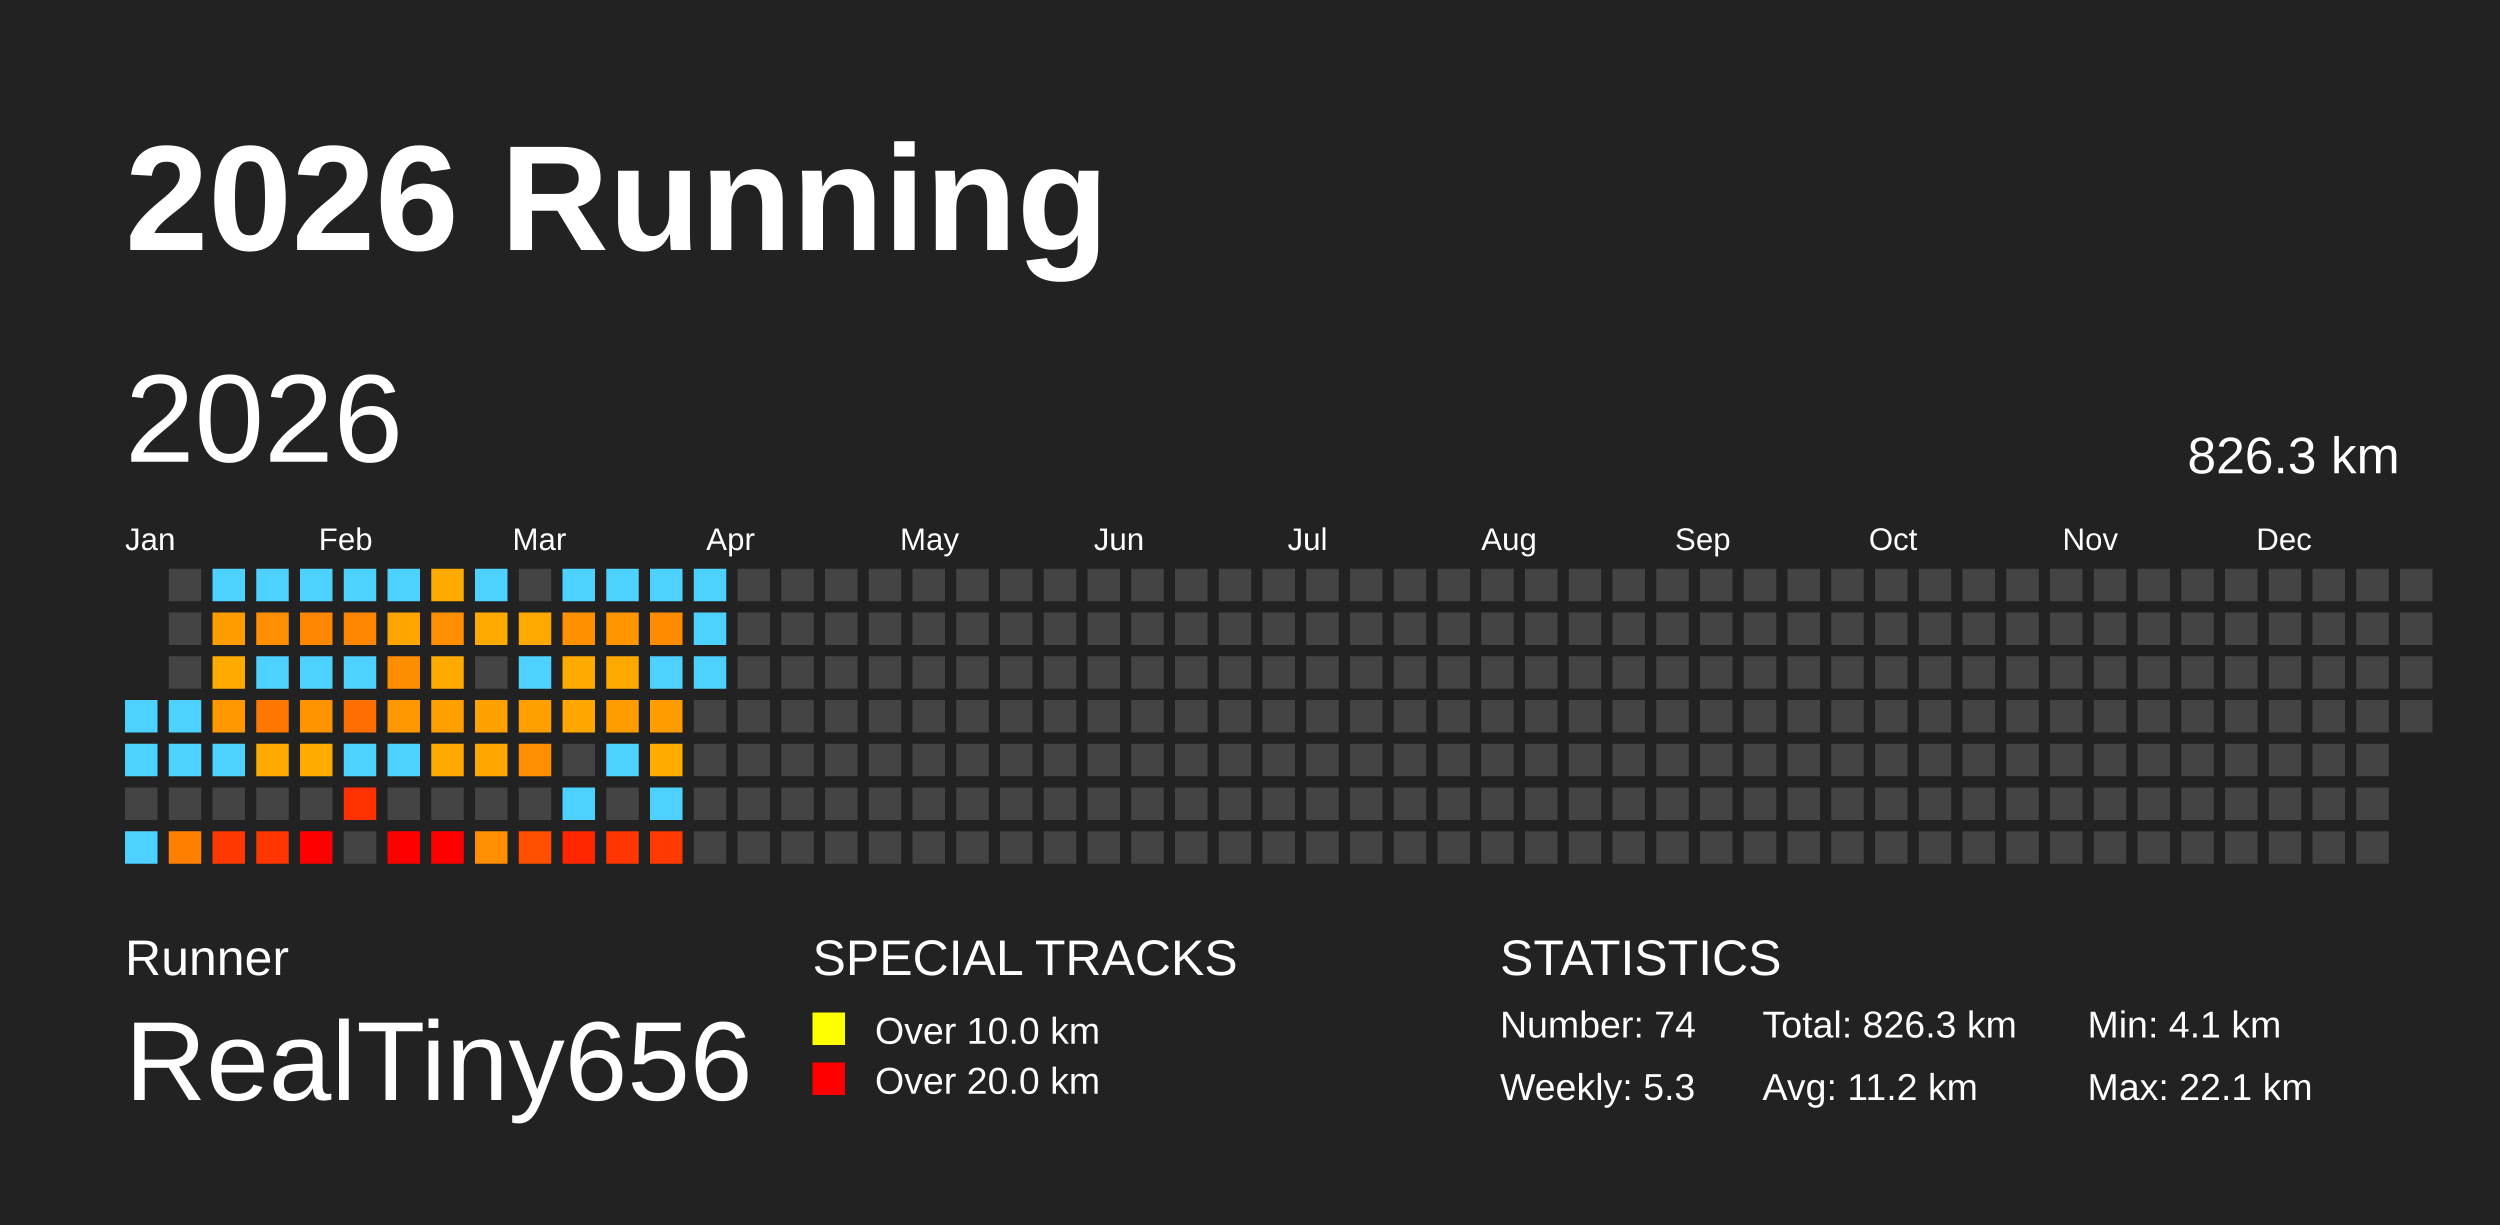
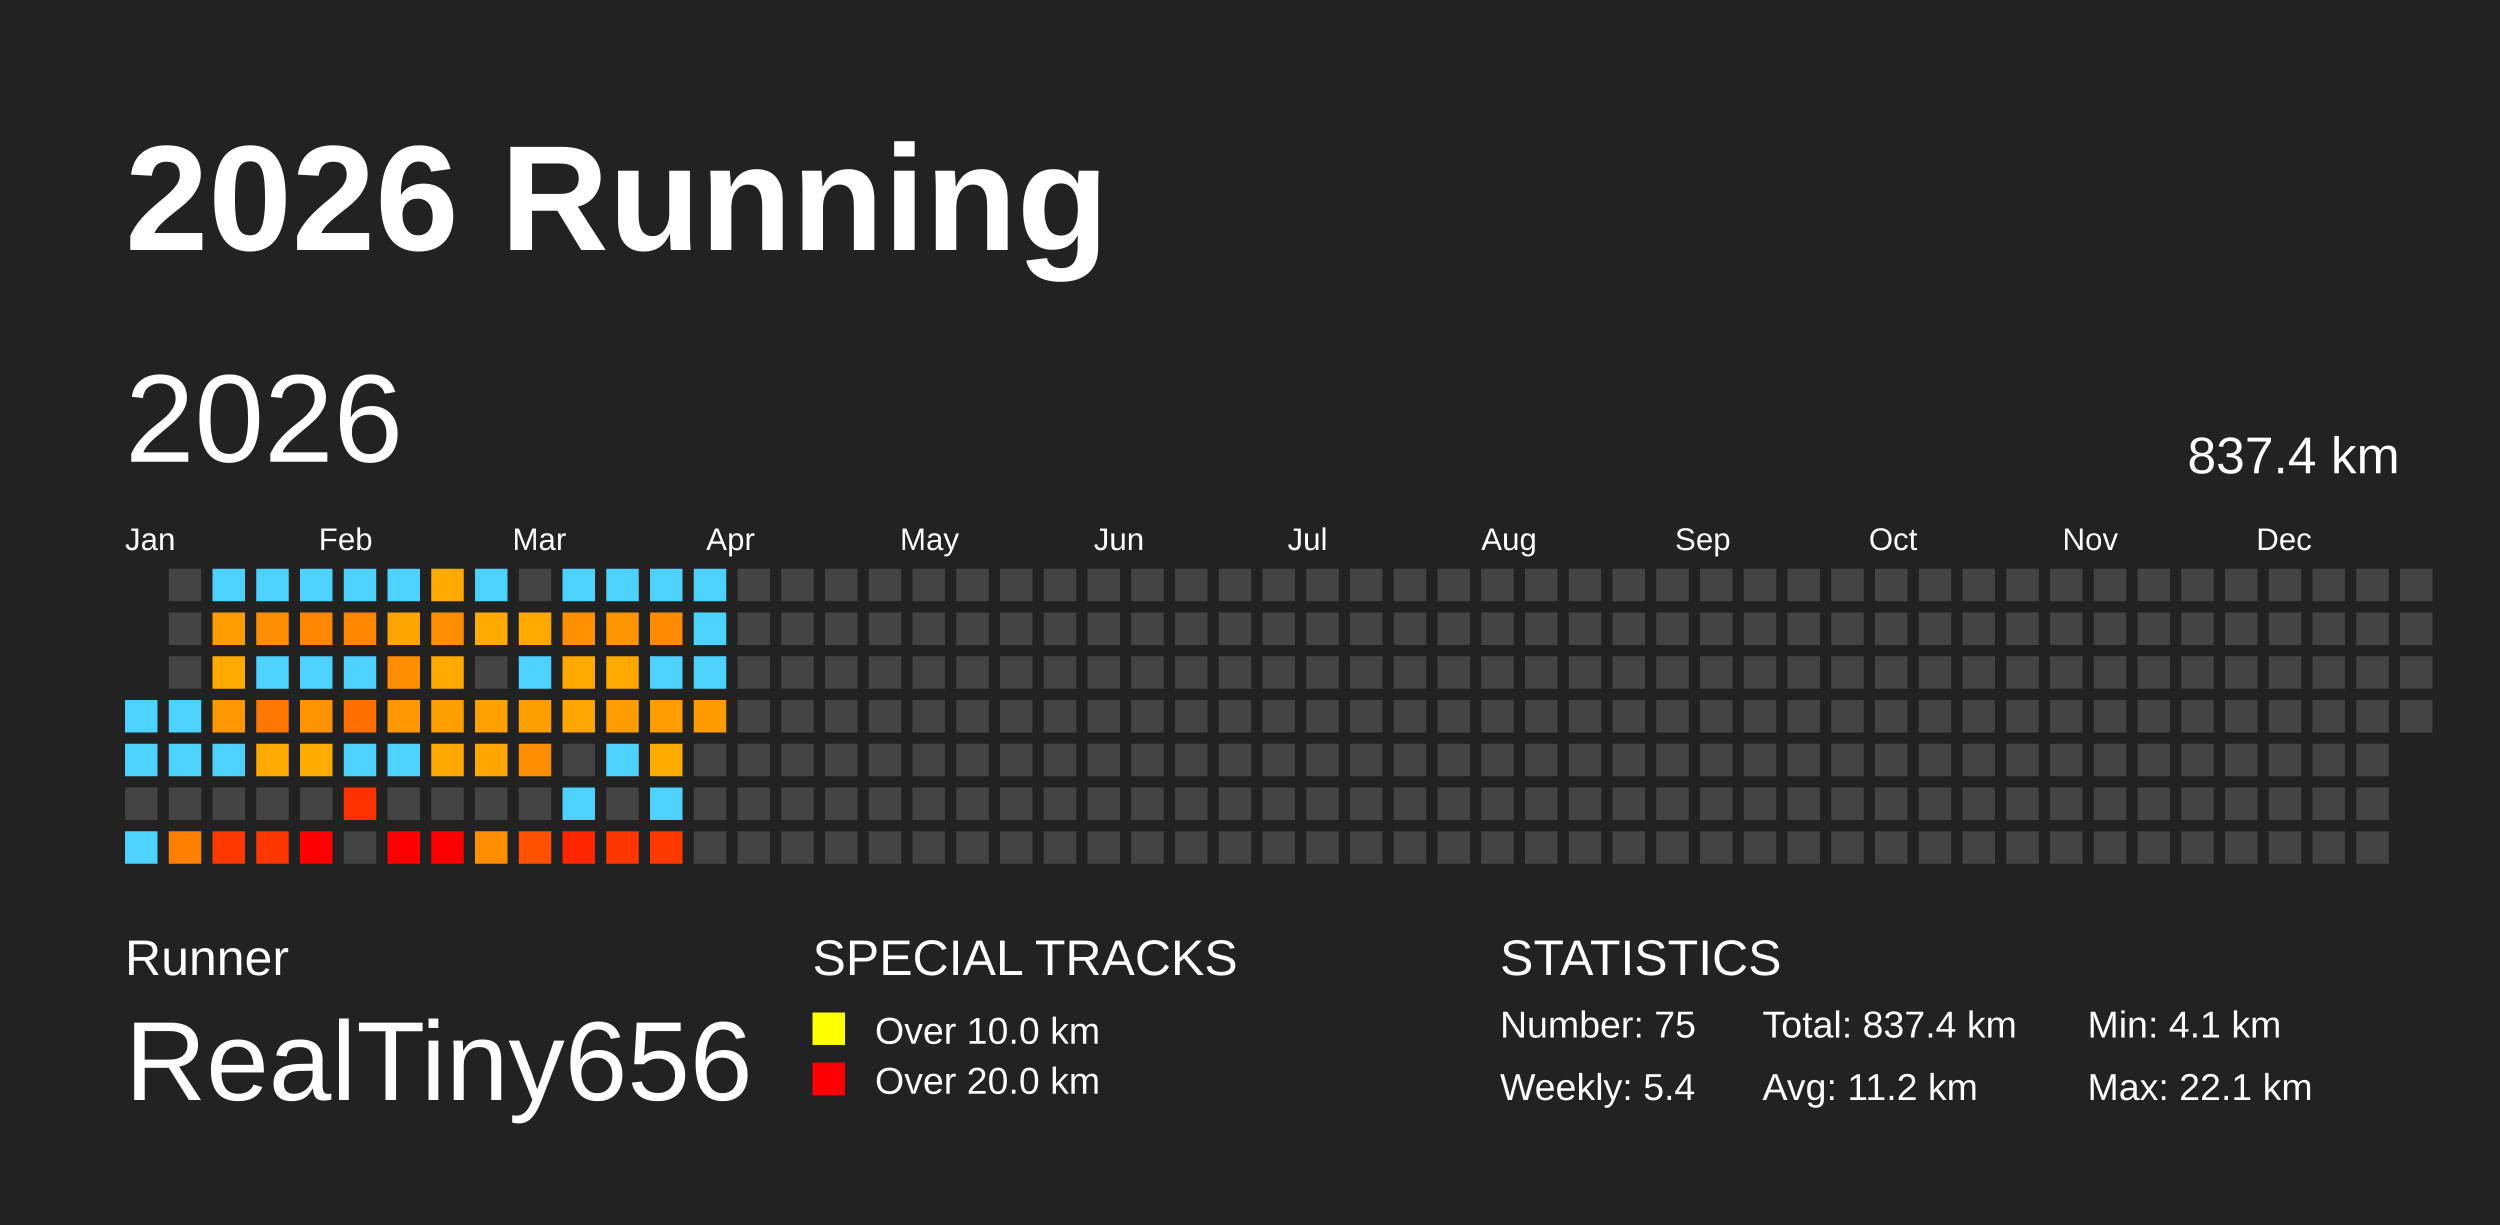
<svg xmlns="http://www.w3.org/2000/svg" baseProfile="full" height="98mm" version="1.1" viewBox="0,0,200,98" width="200mm">
  <defs />
  <rect fill="#222222" height="98" width="200" x="0" y="0" />
  <text fill="#FFFFFF" style="font-size:12px; font-family:Arial; font-weight:bold;" x="10" y="20">2026 Running</text>
  <text fill="#FFFFFF" style="font-size:4px; font-family:Arial" x="10" y="78">Runner</text>
  <text fill="#FFFFFF" style="font-size:9px; font-family:Arial" x="10" y="88">RealTiny656</text>
  <text fill="#FFFFFF" style="font-size:4px; font-family:Arial" x="65" y="78">SPECIAL TRACKS</text>
  <rect fill="yellow" height="2.6" width="2.6" x="65" y="81" />
  <text fill="#FFFFFF" style="font-size:3px; font-family:Arial" x="70" y="83.5">Over 10.0 km</text>
  <rect fill="red" height="2.6" width="2.6" x="65" y="85" />
  <text fill="#FFFFFF" style="font-size:3px; font-family:Arial" x="70" y="87.5">Over 20.0 km</text>
  <text fill="#FFFFFF" style="font-size:4px; font-family:Arial" x="120" y="78">STATISTICS</text>
-   <text fill="#FFFFFF" style="font-size:3px; font-family:Arial" x="120" y="83">Number: 74</text>
-   <text fill="#FFFFFF" style="font-size:3px; font-family:Arial" x="120" y="88">Weekly: 5.3</text>
-   <text fill="#FFFFFF" style="font-size:3px; font-family:Arial" x="141" y="83">Total: 826.3 km</text>
+   <text fill="#FFFFFF" style="font-size:3px; font-family:Arial" x="120" y="83">Number: 75</text>
+   <text fill="#FFFFFF" style="font-size:3px; font-family:Arial" x="120" y="88">Weekly: 5.4</text>
+   <text fill="#FFFFFF" style="font-size:3px; font-family:Arial" x="141" y="83">Total: 837.4 km</text>
  <text fill="#FFFFFF" style="font-size:3px; font-family:Arial" x="141" y="88">Avg: 11.2 km</text>
  <text fill="#FFFFFF" style="font-size:3px; font-family:Arial" x="167" y="83">Min: 4.1 km</text>
  <text fill="#FFFFFF" style="font-size:3px; font-family:Arial" x="167" y="88">Max: 22.1 km</text>
  <text dominant-baseline="hanging" fill="#FFFFFF" style="font-size:10.0px; font-family:Arial;" x="10" y="30">2026</text>
-   <text dominant-baseline="hanging" fill="#FFFFFF" style="font-size:4.125px; font-family:Arial;" x="175" y="35">826.3 km</text>
+   <text dominant-baseline="hanging" fill="#FFFFFF" style="font-size:4.125px; font-family:Arial;" x="175" y="35">837.4 km</text>
  <text fill="#FFFFFF" style="font-size:2.5px; font-family:Arial" x="10.0" y="44">Jan</text>
  <text fill="#FFFFFF" style="font-size:2.5px; font-family:Arial" x="25.5" y="44">Feb</text>
  <text fill="#FFFFFF" style="font-size:2.5px; font-family:Arial" x="41.0" y="44">Mar</text>
  <text fill="#FFFFFF" style="font-size:2.5px; font-family:Arial" x="56.5" y="44">Apr</text>
  <text fill="#FFFFFF" style="font-size:2.5px; font-family:Arial" x="72.0" y="44">May</text>
  <text fill="#FFFFFF" style="font-size:2.5px; font-family:Arial" x="87.5" y="44">Jun</text>
  <text fill="#FFFFFF" style="font-size:2.5px; font-family:Arial" x="103.0" y="44">Jul</text>
  <text fill="#FFFFFF" style="font-size:2.5px; font-family:Arial" x="118.5" y="44">Aug</text>
  <text fill="#FFFFFF" style="font-size:2.5px; font-family:Arial" x="134.0" y="44">Sep</text>
  <text fill="#FFFFFF" style="font-size:2.5px; font-family:Arial" x="149.5" y="44">Oct</text>
  <text fill="#FFFFFF" style="font-size:2.5px; font-family:Arial" x="165.0" y="44">Nov</text>
  <text fill="#FFFFFF" style="font-size:2.5px; font-family:Arial" x="180.5" y="44">Dec</text>
  <rect fill="#4dd2ff" height="2.6" width="2.6" x="10.0" y="56.0" />
  <rect fill="#4dd2ff" height="2.6" width="2.6" x="10.0" y="59.5" />
  <rect fill="#444444" height="2.6" width="2.6" x="10.0" y="63.0" />
  <rect fill="#4dd2ff" height="2.6" width="2.6" x="10.0" y="66.5" />
  <rect fill="#444444" height="2.6" width="2.6" x="13.5" y="45.5" />
  <rect fill="#444444" height="2.6" width="2.6" x="13.5" y="49.0" />
  <rect fill="#444444" height="2.6" width="2.6" x="13.5" y="52.5" />
  <rect fill="#4dd2ff" height="2.6" width="2.6" x="13.5" y="56.0" />
  <rect fill="#4dd2ff" height="2.6" width="2.6" x="13.5" y="59.5" />
  <rect fill="#444444" height="2.6" width="2.6" x="13.5" y="63.0" />
  <rect fill="#ff8000" height="2.6" width="2.6" x="13.5" y="66.5" />
  <rect fill="#4dd2ff" height="2.6" width="2.6" x="17.0" y="45.5" />
  <rect fill="#ff9c00" height="2.6" width="2.6" x="17.0" y="49.0" />
  <rect fill="#ffaa00" height="2.6" width="2.6" x="17.0" y="52.5" />
  <rect fill="#ff9800" height="2.6" width="2.6" x="17.0" y="56.0" />
  <rect fill="#4dd2ff" height="2.6" width="2.6" x="17.0" y="59.5" />
  <rect fill="#444444" height="2.6" width="2.6" x="17.0" y="63.0" />
  <rect fill="#ff3800" height="2.6" width="2.6" x="17.0" y="66.5" />
  <rect fill="#4dd2ff" height="2.6" width="2.6" x="20.5" y="45.5" />
  <rect fill="#ff8f00" height="2.6" width="2.6" x="20.5" y="49.0" />
  <rect fill="#4dd2ff" height="2.6" width="2.6" x="20.5" y="52.5" />
  <rect fill="#ff7600" height="2.6" width="2.6" x="20.5" y="56.0" />
  <rect fill="#ffaa00" height="2.6" width="2.6" x="20.5" y="59.5" />
  <rect fill="#444444" height="2.6" width="2.6" x="20.5" y="63.0" />
  <rect fill="#ff3600" height="2.6" width="2.6" x="20.5" y="66.5" />
  <rect fill="#4dd2ff" height="2.6" width="2.6" x="24.0" y="45.5" />
  <rect fill="#ff8600" height="2.6" width="2.6" x="24.0" y="49.0" />
  <rect fill="#4dd2ff" height="2.6" width="2.6" x="24.0" y="52.5" />
  <rect fill="#ff9300" height="2.6" width="2.6" x="24.0" y="56.0" />
  <rect fill="#ffab00" height="2.6" width="2.6" x="24.0" y="59.5" />
  <rect fill="#444444" height="2.6" width="2.6" x="24.0" y="63.0" />
  <rect fill="red" height="2.6" width="2.6" x="24.0" y="66.5" />
  <rect fill="#4dd2ff" height="2.6" width="2.6" x="27.5" y="45.5" />
  <rect fill="#ff8600" height="2.6" width="2.6" x="27.5" y="49.0" />
  <rect fill="#4dd2ff" height="2.6" width="2.6" x="27.5" y="52.5" />
  <rect fill="#ff6e00" height="2.6" width="2.6" x="27.5" y="56.0" />
  <rect fill="#4dd2ff" height="2.6" width="2.6" x="27.5" y="59.5" />
  <rect fill="#ff3100" height="2.6" width="2.6" x="27.5" y="63.0" />
  <rect fill="#444444" height="2.6" width="2.6" x="27.5" y="66.5" />
  <rect fill="#4dd2ff" height="2.6" width="2.6" x="31.0" y="45.5" />
  <rect fill="#ffa500" height="2.6" width="2.6" x="31.0" y="49.0" />
  <rect fill="#ff8d00" height="2.6" width="2.6" x="31.0" y="52.5" />
  <rect fill="#ff9800" height="2.6" width="2.6" x="31.0" y="56.0" />
  <rect fill="#4dd2ff" height="2.6" width="2.6" x="31.0" y="59.5" />
  <rect fill="#444444" height="2.6" width="2.6" x="31.0" y="63.0" />
  <rect fill="red" height="2.6" width="2.6" x="31.0" y="66.5" />
  <rect fill="#ffaa00" height="2.6" width="2.6" x="34.5" y="45.5" />
  <rect fill="#ff8e00" height="2.6" width="2.6" x="34.5" y="49.0" />
  <rect fill="#ffaa00" height="2.6" width="2.6" x="34.5" y="52.5" />
  <rect fill="#ff9f00" height="2.6" width="2.6" x="34.5" y="56.0" />
  <rect fill="#ffa800" height="2.6" width="2.6" x="34.5" y="59.5" />
  <rect fill="#444444" height="2.6" width="2.6" x="34.5" y="63.0" />
  <rect fill="red" height="2.6" width="2.6" x="34.5" y="66.5" />
  <rect fill="#4dd2ff" height="2.6" width="2.6" x="38.0" y="45.5" />
  <rect fill="#ffaa00" height="2.6" width="2.6" x="38.0" y="49.0" />
  <rect fill="#444444" height="2.6" width="2.6" x="38.0" y="52.5" />
  <rect fill="#ffa100" height="2.6" width="2.6" x="38.0" y="56.0" />
  <rect fill="#ffa600" height="2.6" width="2.6" x="38.0" y="59.5" />
  <rect fill="#444444" height="2.6" width="2.6" x="38.0" y="63.0" />
  <rect fill="#ff8e00" height="2.6" width="2.6" x="38.0" y="66.5" />
  <rect fill="#444444" height="2.6" width="2.6" x="41.5" y="45.5" />
  <rect fill="#ffa900" height="2.6" width="2.6" x="41.5" y="49.0" />
  <rect fill="#4dd2ff" height="2.6" width="2.6" x="41.5" y="52.5" />
  <rect fill="#ffa000" height="2.6" width="2.6" x="41.5" y="56.0" />
  <rect fill="#ff8e00" height="2.6" width="2.6" x="41.5" y="59.5" />
  <rect fill="#444444" height="2.6" width="2.6" x="41.5" y="63.0" />
  <rect fill="#ff4f00" height="2.6" width="2.6" x="41.5" y="66.5" />
  <rect fill="#4dd2ff" height="2.6" width="2.6" x="45.0" y="45.5" />
  <rect fill="#ff9100" height="2.6" width="2.6" x="45.0" y="49.0" />
  <rect fill="#ffaa00" height="2.6" width="2.6" x="45.0" y="52.5" />
  <rect fill="#ffa600" height="2.6" width="2.6" x="45.0" y="56.0" />
  <rect fill="#444444" height="2.6" width="2.6" x="45.0" y="59.5" />
  <rect fill="#4dd2ff" height="2.6" width="2.6" x="45.0" y="63.0" />
  <rect fill="#ff2600" height="2.6" width="2.6" x="45.0" y="66.5" />
  <rect fill="#4dd2ff" height="2.6" width="2.6" x="48.5" y="45.5" />
  <rect fill="#ff9500" height="2.6" width="2.6" x="48.5" y="49.0" />
  <rect fill="#ffa900" height="2.6" width="2.6" x="48.5" y="52.5" />
  <rect fill="#ff9c00" height="2.6" width="2.6" x="48.5" y="56.0" />
  <rect fill="#4dd2ff" height="2.6" width="2.6" x="48.5" y="59.5" />
  <rect fill="#444444" height="2.6" width="2.6" x="48.5" y="63.0" />
  <rect fill="#ff3600" height="2.6" width="2.6" x="48.5" y="66.5" />
  <rect fill="#4dd2ff" height="2.6" width="2.6" x="52.0" y="45.5" />
  <rect fill="#ff8c00" height="2.6" width="2.6" x="52.0" y="49.0" />
  <rect fill="#4dd2ff" height="2.6" width="2.6" x="52.0" y="52.5" />
  <rect fill="#ff9c00" height="2.6" width="2.6" x="52.0" y="56.0" />
  <rect fill="#ffab00" height="2.6" width="2.6" x="52.0" y="59.5" />
  <rect fill="#4dd2ff" height="2.6" width="2.6" x="52.0" y="63.0" />
  <rect fill="#ff3900" height="2.6" width="2.6" x="52.0" y="66.5" />
  <rect fill="#4dd2ff" height="2.6" width="2.6" x="55.5" y="45.5" />
  <rect fill="#4dd2ff" height="2.6" width="2.6" x="55.5" y="49.0" />
  <rect fill="#4dd2ff" height="2.6" width="2.6" x="55.5" y="52.5" />
-   <rect fill="#444444" height="2.6" width="2.6" x="55.5" y="56.0" />
+   <rect fill="#ff9b00" height="2.6" width="2.6" x="55.5" y="56.0" />
  <rect fill="#444444" height="2.6" width="2.6" x="55.5" y="59.5" />
  <rect fill="#444444" height="2.6" width="2.6" x="55.5" y="63.0" />
  <rect fill="#444444" height="2.6" width="2.6" x="55.5" y="66.5" />
  <rect fill="#444444" height="2.6" width="2.6" x="59.0" y="45.5" />
  <rect fill="#444444" height="2.6" width="2.6" x="59.0" y="49.0" />
  <rect fill="#444444" height="2.6" width="2.6" x="59.0" y="52.5" />
  <rect fill="#444444" height="2.6" width="2.6" x="59.0" y="56.0" />
  <rect fill="#444444" height="2.6" width="2.6" x="59.0" y="59.5" />
  <rect fill="#444444" height="2.6" width="2.6" x="59.0" y="63.0" />
  <rect fill="#444444" height="2.6" width="2.6" x="59.0" y="66.5" />
  <rect fill="#444444" height="2.6" width="2.6" x="62.5" y="45.5" />
  <rect fill="#444444" height="2.6" width="2.6" x="62.5" y="49.0" />
  <rect fill="#444444" height="2.6" width="2.6" x="62.5" y="52.5" />
  <rect fill="#444444" height="2.6" width="2.6" x="62.5" y="56.0" />
  <rect fill="#444444" height="2.6" width="2.6" x="62.5" y="59.5" />
  <rect fill="#444444" height="2.6" width="2.6" x="62.5" y="63.0" />
  <rect fill="#444444" height="2.6" width="2.6" x="62.5" y="66.5" />
  <rect fill="#444444" height="2.6" width="2.6" x="66.0" y="45.5" />
  <rect fill="#444444" height="2.6" width="2.6" x="66.0" y="49.0" />
  <rect fill="#444444" height="2.6" width="2.6" x="66.0" y="52.5" />
  <rect fill="#444444" height="2.6" width="2.6" x="66.0" y="56.0" />
  <rect fill="#444444" height="2.6" width="2.6" x="66.0" y="59.5" />
  <rect fill="#444444" height="2.6" width="2.6" x="66.0" y="63.0" />
  <rect fill="#444444" height="2.6" width="2.6" x="66.0" y="66.5" />
  <rect fill="#444444" height="2.6" width="2.6" x="69.5" y="45.5" />
  <rect fill="#444444" height="2.6" width="2.6" x="69.5" y="49.0" />
  <rect fill="#444444" height="2.6" width="2.6" x="69.5" y="52.5" />
  <rect fill="#444444" height="2.6" width="2.6" x="69.5" y="56.0" />
  <rect fill="#444444" height="2.6" width="2.6" x="69.5" y="59.5" />
  <rect fill="#444444" height="2.6" width="2.6" x="69.5" y="63.0" />
  <rect fill="#444444" height="2.6" width="2.6" x="69.5" y="66.5" />
  <rect fill="#444444" height="2.6" width="2.6" x="73.0" y="45.5" />
  <rect fill="#444444" height="2.6" width="2.6" x="73.0" y="49.0" />
  <rect fill="#444444" height="2.6" width="2.6" x="73.0" y="52.5" />
  <rect fill="#444444" height="2.6" width="2.6" x="73.0" y="56.0" />
  <rect fill="#444444" height="2.6" width="2.6" x="73.0" y="59.5" />
  <rect fill="#444444" height="2.6" width="2.6" x="73.0" y="63.0" />
  <rect fill="#444444" height="2.6" width="2.6" x="73.0" y="66.5" />
  <rect fill="#444444" height="2.6" width="2.6" x="76.5" y="45.5" />
  <rect fill="#444444" height="2.6" width="2.6" x="76.5" y="49.0" />
  <rect fill="#444444" height="2.6" width="2.6" x="76.5" y="52.5" />
  <rect fill="#444444" height="2.6" width="2.6" x="76.5" y="56.0" />
  <rect fill="#444444" height="2.6" width="2.6" x="76.5" y="59.5" />
  <rect fill="#444444" height="2.6" width="2.6" x="76.5" y="63.0" />
  <rect fill="#444444" height="2.6" width="2.6" x="76.5" y="66.5" />
  <rect fill="#444444" height="2.6" width="2.6" x="80.0" y="45.5" />
  <rect fill="#444444" height="2.6" width="2.6" x="80.0" y="49.0" />
  <rect fill="#444444" height="2.6" width="2.6" x="80.0" y="52.5" />
  <rect fill="#444444" height="2.6" width="2.6" x="80.0" y="56.0" />
  <rect fill="#444444" height="2.6" width="2.6" x="80.0" y="59.5" />
  <rect fill="#444444" height="2.6" width="2.6" x="80.0" y="63.0" />
  <rect fill="#444444" height="2.6" width="2.6" x="80.0" y="66.5" />
  <rect fill="#444444" height="2.6" width="2.6" x="83.5" y="45.5" />
  <rect fill="#444444" height="2.6" width="2.6" x="83.5" y="49.0" />
  <rect fill="#444444" height="2.6" width="2.6" x="83.5" y="52.5" />
  <rect fill="#444444" height="2.6" width="2.6" x="83.5" y="56.0" />
  <rect fill="#444444" height="2.6" width="2.6" x="83.5" y="59.5" />
  <rect fill="#444444" height="2.6" width="2.6" x="83.5" y="63.0" />
  <rect fill="#444444" height="2.6" width="2.6" x="83.5" y="66.5" />
  <rect fill="#444444" height="2.6" width="2.6" x="87.0" y="45.5" />
  <rect fill="#444444" height="2.6" width="2.6" x="87.0" y="49.0" />
  <rect fill="#444444" height="2.6" width="2.6" x="87.0" y="52.5" />
  <rect fill="#444444" height="2.6" width="2.6" x="87.0" y="56.0" />
  <rect fill="#444444" height="2.6" width="2.6" x="87.0" y="59.5" />
  <rect fill="#444444" height="2.6" width="2.6" x="87.0" y="63.0" />
  <rect fill="#444444" height="2.6" width="2.6" x="87.0" y="66.5" />
  <rect fill="#444444" height="2.6" width="2.6" x="90.5" y="45.5" />
  <rect fill="#444444" height="2.6" width="2.6" x="90.5" y="49.0" />
  <rect fill="#444444" height="2.6" width="2.6" x="90.5" y="52.5" />
  <rect fill="#444444" height="2.6" width="2.6" x="90.5" y="56.0" />
  <rect fill="#444444" height="2.6" width="2.6" x="90.5" y="59.5" />
  <rect fill="#444444" height="2.6" width="2.6" x="90.5" y="63.0" />
  <rect fill="#444444" height="2.6" width="2.6" x="90.5" y="66.5" />
  <rect fill="#444444" height="2.6" width="2.6" x="94.0" y="45.5" />
  <rect fill="#444444" height="2.6" width="2.6" x="94.0" y="49.0" />
  <rect fill="#444444" height="2.6" width="2.6" x="94.0" y="52.5" />
  <rect fill="#444444" height="2.6" width="2.6" x="94.0" y="56.0" />
  <rect fill="#444444" height="2.6" width="2.6" x="94.0" y="59.5" />
  <rect fill="#444444" height="2.6" width="2.6" x="94.0" y="63.0" />
  <rect fill="#444444" height="2.6" width="2.6" x="94.0" y="66.5" />
  <rect fill="#444444" height="2.6" width="2.6" x="97.5" y="45.5" />
  <rect fill="#444444" height="2.6" width="2.6" x="97.5" y="49.0" />
  <rect fill="#444444" height="2.6" width="2.6" x="97.5" y="52.5" />
  <rect fill="#444444" height="2.6" width="2.6" x="97.5" y="56.0" />
  <rect fill="#444444" height="2.6" width="2.6" x="97.5" y="59.5" />
  <rect fill="#444444" height="2.6" width="2.6" x="97.5" y="63.0" />
  <rect fill="#444444" height="2.6" width="2.6" x="97.5" y="66.5" />
  <rect fill="#444444" height="2.6" width="2.6" x="101.0" y="45.5" />
  <rect fill="#444444" height="2.6" width="2.6" x="101.0" y="49.0" />
  <rect fill="#444444" height="2.6" width="2.6" x="101.0" y="52.5" />
  <rect fill="#444444" height="2.6" width="2.6" x="101.0" y="56.0" />
  <rect fill="#444444" height="2.6" width="2.6" x="101.0" y="59.5" />
  <rect fill="#444444" height="2.6" width="2.6" x="101.0" y="63.0" />
  <rect fill="#444444" height="2.6" width="2.6" x="101.0" y="66.5" />
  <rect fill="#444444" height="2.6" width="2.6" x="104.5" y="45.5" />
  <rect fill="#444444" height="2.6" width="2.6" x="104.5" y="49.0" />
  <rect fill="#444444" height="2.6" width="2.6" x="104.5" y="52.5" />
  <rect fill="#444444" height="2.6" width="2.6" x="104.5" y="56.0" />
  <rect fill="#444444" height="2.6" width="2.6" x="104.5" y="59.5" />
  <rect fill="#444444" height="2.6" width="2.6" x="104.5" y="63.0" />
  <rect fill="#444444" height="2.6" width="2.6" x="104.5" y="66.5" />
  <rect fill="#444444" height="2.6" width="2.6" x="108.0" y="45.5" />
  <rect fill="#444444" height="2.6" width="2.6" x="108.0" y="49.0" />
  <rect fill="#444444" height="2.6" width="2.6" x="108.0" y="52.5" />
  <rect fill="#444444" height="2.6" width="2.6" x="108.0" y="56.0" />
  <rect fill="#444444" height="2.6" width="2.6" x="108.0" y="59.5" />
  <rect fill="#444444" height="2.6" width="2.6" x="108.0" y="63.0" />
  <rect fill="#444444" height="2.6" width="2.6" x="108.0" y="66.5" />
  <rect fill="#444444" height="2.6" width="2.6" x="111.5" y="45.5" />
  <rect fill="#444444" height="2.6" width="2.6" x="111.5" y="49.0" />
  <rect fill="#444444" height="2.6" width="2.6" x="111.5" y="52.5" />
  <rect fill="#444444" height="2.6" width="2.6" x="111.5" y="56.0" />
  <rect fill="#444444" height="2.6" width="2.6" x="111.5" y="59.5" />
  <rect fill="#444444" height="2.6" width="2.6" x="111.5" y="63.0" />
  <rect fill="#444444" height="2.6" width="2.6" x="111.5" y="66.5" />
  <rect fill="#444444" height="2.6" width="2.6" x="115.0" y="45.5" />
  <rect fill="#444444" height="2.6" width="2.6" x="115.0" y="49.0" />
  <rect fill="#444444" height="2.6" width="2.6" x="115.0" y="52.5" />
  <rect fill="#444444" height="2.6" width="2.6" x="115.0" y="56.0" />
  <rect fill="#444444" height="2.6" width="2.6" x="115.0" y="59.5" />
  <rect fill="#444444" height="2.6" width="2.6" x="115.0" y="63.0" />
  <rect fill="#444444" height="2.6" width="2.6" x="115.0" y="66.5" />
  <rect fill="#444444" height="2.6" width="2.6" x="118.5" y="45.5" />
  <rect fill="#444444" height="2.6" width="2.6" x="118.5" y="49.0" />
  <rect fill="#444444" height="2.6" width="2.6" x="118.5" y="52.5" />
  <rect fill="#444444" height="2.6" width="2.6" x="118.5" y="56.0" />
  <rect fill="#444444" height="2.6" width="2.6" x="118.5" y="59.5" />
  <rect fill="#444444" height="2.6" width="2.6" x="118.5" y="63.0" />
  <rect fill="#444444" height="2.6" width="2.6" x="118.5" y="66.5" />
  <rect fill="#444444" height="2.6" width="2.6" x="122.0" y="45.5" />
  <rect fill="#444444" height="2.6" width="2.6" x="122.0" y="49.0" />
  <rect fill="#444444" height="2.6" width="2.6" x="122.0" y="52.5" />
  <rect fill="#444444" height="2.6" width="2.6" x="122.0" y="56.0" />
  <rect fill="#444444" height="2.6" width="2.6" x="122.0" y="59.5" />
  <rect fill="#444444" height="2.6" width="2.6" x="122.0" y="63.0" />
  <rect fill="#444444" height="2.6" width="2.6" x="122.0" y="66.5" />
  <rect fill="#444444" height="2.6" width="2.6" x="125.5" y="45.5" />
  <rect fill="#444444" height="2.6" width="2.6" x="125.5" y="49.0" />
  <rect fill="#444444" height="2.6" width="2.6" x="125.5" y="52.5" />
  <rect fill="#444444" height="2.6" width="2.6" x="125.5" y="56.0" />
  <rect fill="#444444" height="2.6" width="2.6" x="125.5" y="59.5" />
  <rect fill="#444444" height="2.6" width="2.6" x="125.5" y="63.0" />
  <rect fill="#444444" height="2.6" width="2.6" x="125.5" y="66.5" />
  <rect fill="#444444" height="2.6" width="2.6" x="129.0" y="45.5" />
  <rect fill="#444444" height="2.6" width="2.6" x="129.0" y="49.0" />
  <rect fill="#444444" height="2.6" width="2.6" x="129.0" y="52.5" />
  <rect fill="#444444" height="2.6" width="2.6" x="129.0" y="56.0" />
  <rect fill="#444444" height="2.6" width="2.6" x="129.0" y="59.5" />
  <rect fill="#444444" height="2.6" width="2.6" x="129.0" y="63.0" />
  <rect fill="#444444" height="2.6" width="2.6" x="129.0" y="66.5" />
  <rect fill="#444444" height="2.6" width="2.6" x="132.5" y="45.5" />
  <rect fill="#444444" height="2.6" width="2.6" x="132.5" y="49.0" />
  <rect fill="#444444" height="2.6" width="2.6" x="132.5" y="52.5" />
  <rect fill="#444444" height="2.6" width="2.6" x="132.5" y="56.0" />
  <rect fill="#444444" height="2.6" width="2.6" x="132.5" y="59.5" />
  <rect fill="#444444" height="2.6" width="2.6" x="132.5" y="63.0" />
  <rect fill="#444444" height="2.6" width="2.6" x="132.5" y="66.5" />
  <rect fill="#444444" height="2.6" width="2.6" x="136.0" y="45.5" />
  <rect fill="#444444" height="2.6" width="2.6" x="136.0" y="49.0" />
  <rect fill="#444444" height="2.6" width="2.6" x="136.0" y="52.5" />
  <rect fill="#444444" height="2.6" width="2.6" x="136.0" y="56.0" />
  <rect fill="#444444" height="2.6" width="2.6" x="136.0" y="59.5" />
  <rect fill="#444444" height="2.6" width="2.6" x="136.0" y="63.0" />
  <rect fill="#444444" height="2.6" width="2.6" x="136.0" y="66.5" />
  <rect fill="#444444" height="2.6" width="2.6" x="139.5" y="45.5" />
  <rect fill="#444444" height="2.6" width="2.6" x="139.5" y="49.0" />
  <rect fill="#444444" height="2.6" width="2.6" x="139.5" y="52.5" />
  <rect fill="#444444" height="2.6" width="2.6" x="139.5" y="56.0" />
  <rect fill="#444444" height="2.6" width="2.6" x="139.5" y="59.5" />
  <rect fill="#444444" height="2.6" width="2.6" x="139.5" y="63.0" />
  <rect fill="#444444" height="2.6" width="2.6" x="139.5" y="66.5" />
  <rect fill="#444444" height="2.6" width="2.6" x="143.0" y="45.5" />
  <rect fill="#444444" height="2.6" width="2.6" x="143.0" y="49.0" />
  <rect fill="#444444" height="2.6" width="2.6" x="143.0" y="52.5" />
  <rect fill="#444444" height="2.6" width="2.6" x="143.0" y="56.0" />
  <rect fill="#444444" height="2.6" width="2.6" x="143.0" y="59.5" />
  <rect fill="#444444" height="2.6" width="2.6" x="143.0" y="63.0" />
  <rect fill="#444444" height="2.6" width="2.6" x="143.0" y="66.5" />
  <rect fill="#444444" height="2.6" width="2.6" x="146.5" y="45.5" />
  <rect fill="#444444" height="2.6" width="2.6" x="146.5" y="49.0" />
  <rect fill="#444444" height="2.6" width="2.6" x="146.5" y="52.5" />
  <rect fill="#444444" height="2.6" width="2.6" x="146.5" y="56.0" />
  <rect fill="#444444" height="2.6" width="2.6" x="146.5" y="59.5" />
  <rect fill="#444444" height="2.6" width="2.6" x="146.5" y="63.0" />
  <rect fill="#444444" height="2.6" width="2.6" x="146.5" y="66.5" />
  <rect fill="#444444" height="2.6" width="2.6" x="150.0" y="45.5" />
  <rect fill="#444444" height="2.6" width="2.6" x="150.0" y="49.0" />
  <rect fill="#444444" height="2.6" width="2.6" x="150.0" y="52.5" />
  <rect fill="#444444" height="2.6" width="2.6" x="150.0" y="56.0" />
  <rect fill="#444444" height="2.6" width="2.6" x="150.0" y="59.5" />
  <rect fill="#444444" height="2.6" width="2.6" x="150.0" y="63.0" />
  <rect fill="#444444" height="2.6" width="2.6" x="150.0" y="66.5" />
  <rect fill="#444444" height="2.6" width="2.6" x="153.5" y="45.5" />
  <rect fill="#444444" height="2.6" width="2.6" x="153.5" y="49.0" />
  <rect fill="#444444" height="2.6" width="2.6" x="153.5" y="52.5" />
  <rect fill="#444444" height="2.6" width="2.6" x="153.5" y="56.0" />
  <rect fill="#444444" height="2.6" width="2.6" x="153.5" y="59.5" />
  <rect fill="#444444" height="2.6" width="2.6" x="153.5" y="63.0" />
  <rect fill="#444444" height="2.6" width="2.6" x="153.5" y="66.5" />
  <rect fill="#444444" height="2.6" width="2.6" x="157.0" y="45.5" />
  <rect fill="#444444" height="2.6" width="2.6" x="157.0" y="49.0" />
  <rect fill="#444444" height="2.6" width="2.6" x="157.0" y="52.5" />
  <rect fill="#444444" height="2.6" width="2.6" x="157.0" y="56.0" />
  <rect fill="#444444" height="2.6" width="2.6" x="157.0" y="59.5" />
  <rect fill="#444444" height="2.6" width="2.6" x="157.0" y="63.0" />
  <rect fill="#444444" height="2.6" width="2.6" x="157.0" y="66.5" />
  <rect fill="#444444" height="2.6" width="2.6" x="160.5" y="45.5" />
  <rect fill="#444444" height="2.6" width="2.6" x="160.5" y="49.0" />
  <rect fill="#444444" height="2.6" width="2.6" x="160.5" y="52.5" />
  <rect fill="#444444" height="2.6" width="2.6" x="160.5" y="56.0" />
  <rect fill="#444444" height="2.6" width="2.6" x="160.5" y="59.5" />
  <rect fill="#444444" height="2.6" width="2.6" x="160.5" y="63.0" />
  <rect fill="#444444" height="2.6" width="2.6" x="160.5" y="66.5" />
  <rect fill="#444444" height="2.6" width="2.6" x="164.0" y="45.5" />
  <rect fill="#444444" height="2.6" width="2.6" x="164.0" y="49.0" />
  <rect fill="#444444" height="2.6" width="2.6" x="164.0" y="52.5" />
  <rect fill="#444444" height="2.6" width="2.6" x="164.0" y="56.0" />
  <rect fill="#444444" height="2.6" width="2.6" x="164.0" y="59.5" />
  <rect fill="#444444" height="2.6" width="2.6" x="164.0" y="63.0" />
  <rect fill="#444444" height="2.6" width="2.6" x="164.0" y="66.5" />
  <rect fill="#444444" height="2.6" width="2.6" x="167.5" y="45.5" />
  <rect fill="#444444" height="2.6" width="2.6" x="167.5" y="49.0" />
  <rect fill="#444444" height="2.6" width="2.6" x="167.5" y="52.5" />
  <rect fill="#444444" height="2.6" width="2.6" x="167.5" y="56.0" />
  <rect fill="#444444" height="2.6" width="2.6" x="167.5" y="59.5" />
  <rect fill="#444444" height="2.6" width="2.6" x="167.5" y="63.0" />
  <rect fill="#444444" height="2.6" width="2.6" x="167.5" y="66.5" />
  <rect fill="#444444" height="2.6" width="2.6" x="171.0" y="45.5" />
  <rect fill="#444444" height="2.6" width="2.6" x="171.0" y="49.0" />
  <rect fill="#444444" height="2.6" width="2.6" x="171.0" y="52.5" />
  <rect fill="#444444" height="2.6" width="2.6" x="171.0" y="56.0" />
  <rect fill="#444444" height="2.6" width="2.6" x="171.0" y="59.5" />
  <rect fill="#444444" height="2.6" width="2.6" x="171.0" y="63.0" />
  <rect fill="#444444" height="2.6" width="2.6" x="171.0" y="66.5" />
  <rect fill="#444444" height="2.6" width="2.6" x="174.5" y="45.5" />
  <rect fill="#444444" height="2.6" width="2.6" x="174.5" y="49.0" />
  <rect fill="#444444" height="2.6" width="2.6" x="174.5" y="52.5" />
  <rect fill="#444444" height="2.6" width="2.6" x="174.5" y="56.0" />
  <rect fill="#444444" height="2.6" width="2.6" x="174.5" y="59.5" />
  <rect fill="#444444" height="2.6" width="2.6" x="174.5" y="63.0" />
  <rect fill="#444444" height="2.6" width="2.6" x="174.5" y="66.5" />
  <rect fill="#444444" height="2.6" width="2.6" x="178.0" y="45.5" />
  <rect fill="#444444" height="2.6" width="2.6" x="178.0" y="49.0" />
  <rect fill="#444444" height="2.6" width="2.6" x="178.0" y="52.5" />
  <rect fill="#444444" height="2.6" width="2.6" x="178.0" y="56.0" />
  <rect fill="#444444" height="2.6" width="2.6" x="178.0" y="59.5" />
  <rect fill="#444444" height="2.6" width="2.6" x="178.0" y="63.0" />
  <rect fill="#444444" height="2.6" width="2.6" x="178.0" y="66.5" />
  <rect fill="#444444" height="2.6" width="2.6" x="181.5" y="45.5" />
  <rect fill="#444444" height="2.6" width="2.6" x="181.5" y="49.0" />
  <rect fill="#444444" height="2.6" width="2.6" x="181.5" y="52.5" />
  <rect fill="#444444" height="2.6" width="2.6" x="181.5" y="56.0" />
  <rect fill="#444444" height="2.6" width="2.6" x="181.5" y="59.5" />
  <rect fill="#444444" height="2.6" width="2.6" x="181.5" y="63.0" />
  <rect fill="#444444" height="2.6" width="2.6" x="181.5" y="66.5" />
  <rect fill="#444444" height="2.6" width="2.6" x="185.0" y="45.5" />
  <rect fill="#444444" height="2.6" width="2.6" x="185.0" y="49.0" />
  <rect fill="#444444" height="2.6" width="2.6" x="185.0" y="52.5" />
  <rect fill="#444444" height="2.6" width="2.6" x="185.0" y="56.0" />
  <rect fill="#444444" height="2.6" width="2.6" x="185.0" y="59.5" />
  <rect fill="#444444" height="2.6" width="2.6" x="185.0" y="63.0" />
  <rect fill="#444444" height="2.6" width="2.6" x="185.0" y="66.5" />
  <rect fill="#444444" height="2.6" width="2.6" x="188.5" y="45.5" />
  <rect fill="#444444" height="2.6" width="2.6" x="188.5" y="49.0" />
  <rect fill="#444444" height="2.6" width="2.6" x="188.5" y="52.5" />
  <rect fill="#444444" height="2.6" width="2.6" x="188.5" y="56.0" />
  <rect fill="#444444" height="2.6" width="2.6" x="188.5" y="59.5" />
  <rect fill="#444444" height="2.6" width="2.6" x="188.5" y="63.0" />
  <rect fill="#444444" height="2.6" width="2.6" x="188.5" y="66.5" />
  <rect fill="#444444" height="2.6" width="2.6" x="192.0" y="45.5" />
  <rect fill="#444444" height="2.6" width="2.6" x="192.0" y="49.0" />
  <rect fill="#444444" height="2.6" width="2.6" x="192.0" y="52.5" />
  <rect fill="#444444" height="2.6" width="2.6" x="192.0" y="56.0" />
</svg>
